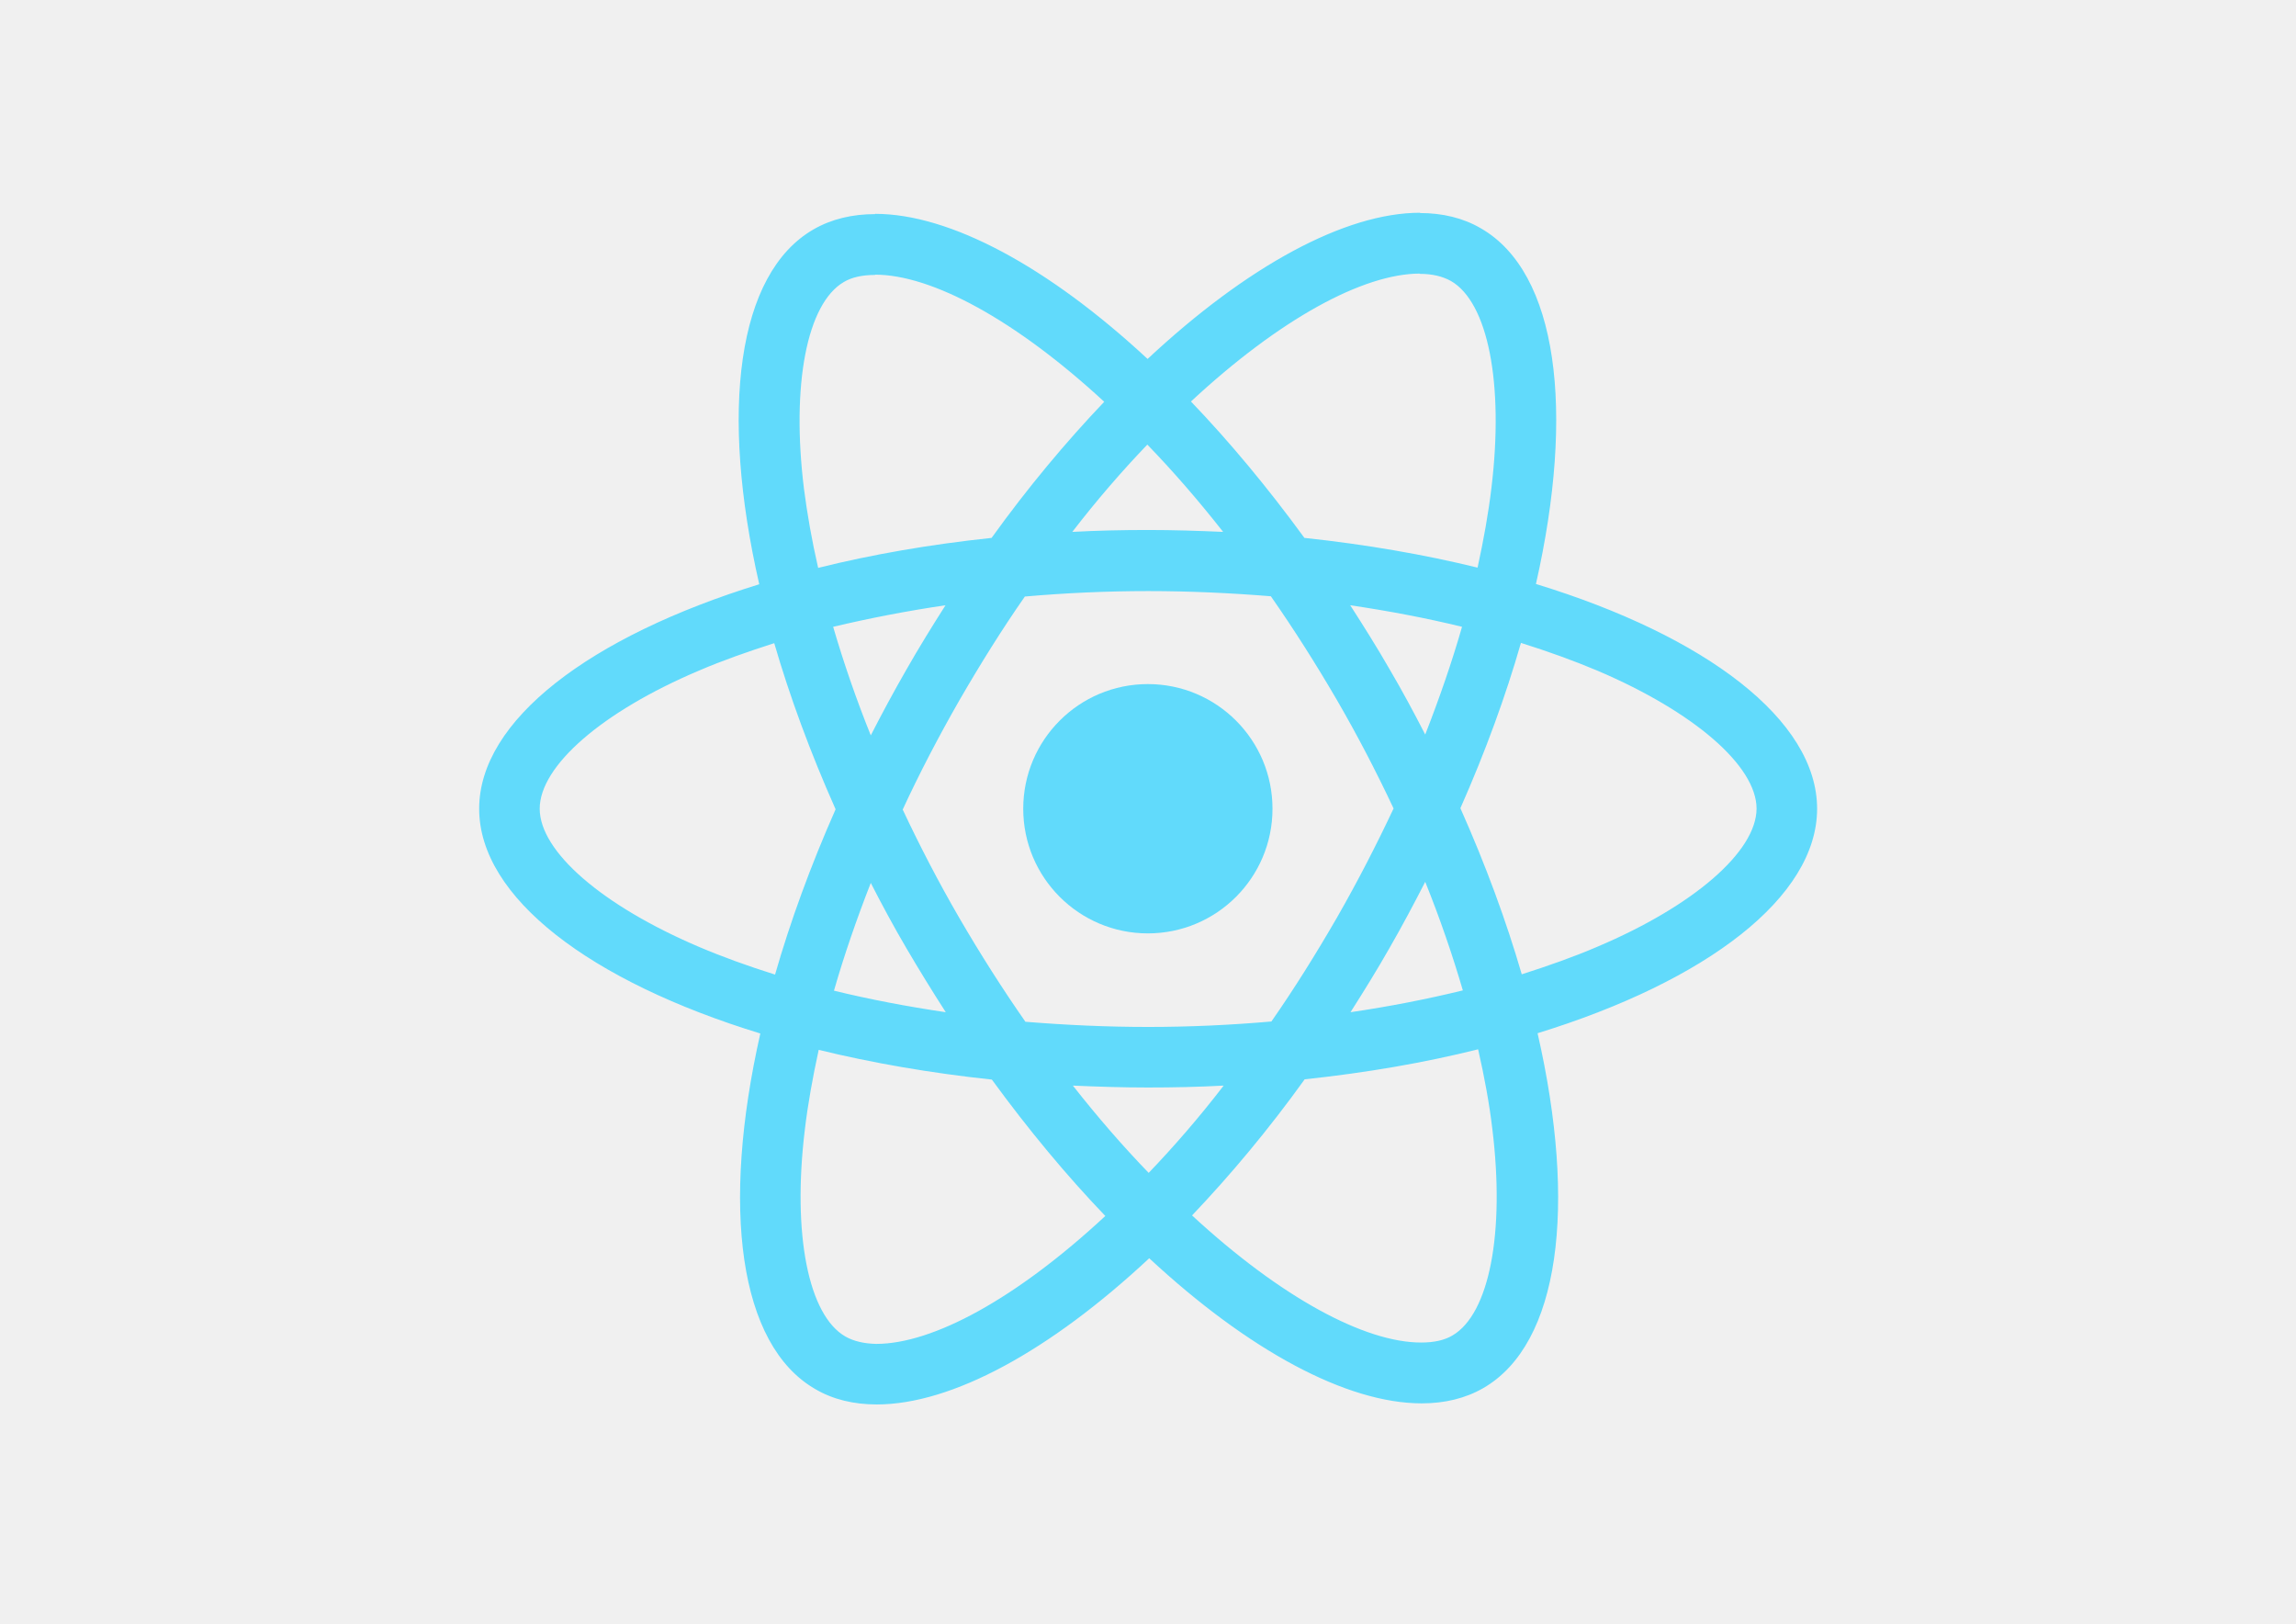
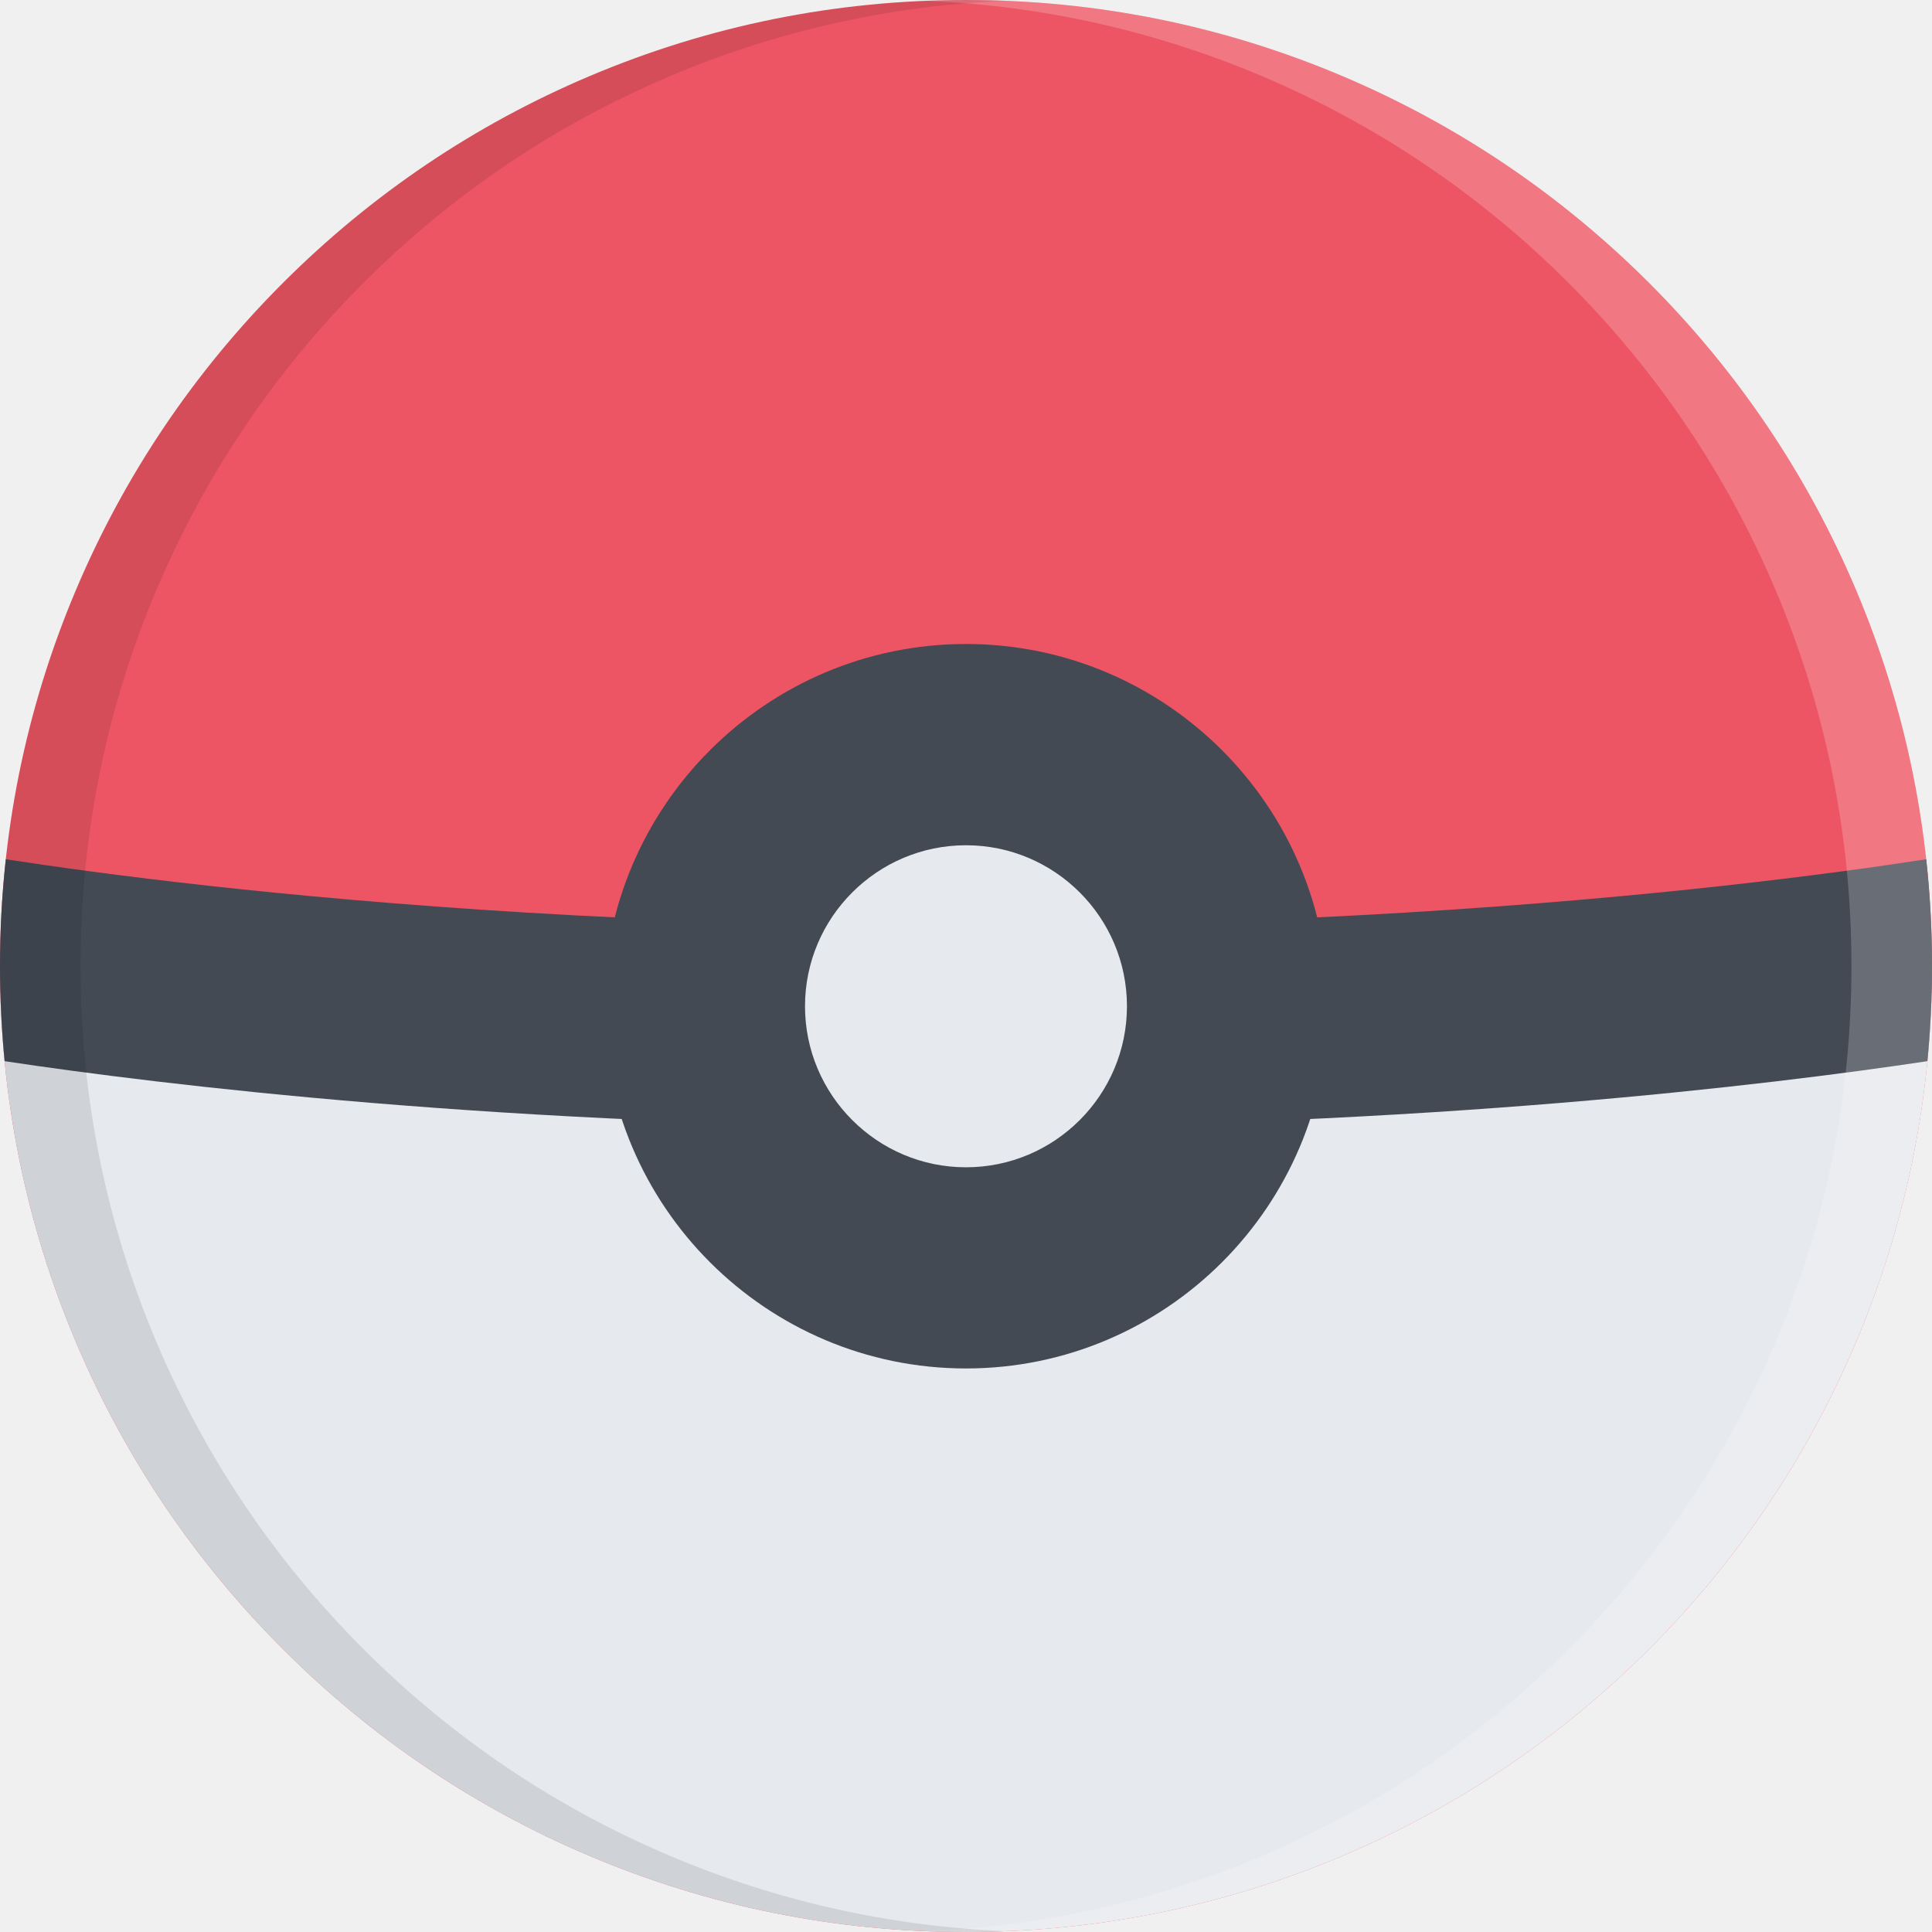
- <svg xmlns="http://www.w3.org/2000/svg" viewBox="0 0 841.9 595.3">
-   <g fill="#61DAFB">
-     <path d="M666.3 296.5c0-32.5-40.7-63.3-103.1-82.4 14.4-63.6 8-114.2-20.2-130.4-6.5-3.8-14.1-5.6-22.4-5.6v22.3c4.6 0 8.3.9 11.4 2.6 13.6 7.8 19.5 37.5 14.9 75.7-1.1 9.4-2.9 19.3-5.1 29.4-19.6-4.8-41-8.5-63.5-10.9-13.5-18.5-27.5-35.3-41.6-50 32.6-30.3 63.2-46.9 84-46.9V78c-27.5 0-63.5 19.6-99.9 53.6-36.4-33.8-72.4-53.2-99.9-53.2v22.3c20.7 0 51.4 16.5 84 46.6-14 14.7-28 31.4-41.3 49.9-22.6 2.4-44 6.1-63.6 11-2.3-10-4-19.7-5.2-29-4.7-38.2 1.1-67.9 14.6-75.8 3-1.8 6.9-2.6 11.5-2.6V78.5c-8.4 0-16 1.8-22.6 5.6-28.1 16.2-34.4 66.7-19.9 130.1-62.2 19.2-102.7 49.9-102.7 82.3 0 32.5 40.7 63.3 103.1 82.4-14.4 63.6-8 114.2 20.2 130.4 6.5 3.8 14.1 5.6 22.5 5.6 27.5 0 63.5-19.6 99.9-53.6 36.4 33.8 72.4 53.2 99.9 53.2 8.4 0 16-1.8 22.6-5.6 28.1-16.2 34.4-66.7 19.9-130.1 62-19.1 102.5-49.9 102.5-82.3zm-130.2-66.7c-3.7 12.9-8.3 26.2-13.5 39.5-4.1-8-8.4-16-13.1-24-4.6-8-9.5-15.8-14.4-23.4 14.2 2.1 27.9 4.7 41 7.9zm-45.8 106.5c-7.8 13.5-15.8 26.3-24.1 38.2-14.9 1.3-30 2-45.2 2-15.1 0-30.2-.7-45-1.9-8.3-11.9-16.4-24.6-24.2-38-7.6-13.1-14.5-26.4-20.8-39.8 6.2-13.4 13.2-26.8 20.7-39.9 7.8-13.5 15.8-26.3 24.1-38.2 14.9-1.3 30-2 45.2-2 15.1 0 30.2.7 45 1.9 8.3 11.9 16.4 24.6 24.2 38 7.6 13.1 14.5 26.4 20.8 39.8-6.3 13.4-13.2 26.8-20.7 39.9zm32.3-13c5.4 13.4 10 26.8 13.8 39.8-13.1 3.2-26.9 5.9-41.2 8 4.9-7.7 9.8-15.6 14.4-23.7 4.6-8 8.9-16.1 13-24.1zM421.2 430c-9.3-9.6-18.6-20.3-27.8-32 9 .4 18.2.7 27.5.7 9.4 0 18.7-.2 27.8-.7-9 11.7-18.3 22.4-27.5 32zm-74.4-58.9c-14.2-2.1-27.9-4.7-41-7.9 3.7-12.9 8.3-26.2 13.5-39.5 4.1 8 8.4 16 13.1 24 4.7 8 9.5 15.8 14.4 23.4zM420.7 163c9.3 9.6 18.6 20.3 27.8 32-9-.4-18.2-.7-27.5-.7-9.4 0-18.7.2-27.8.7 9-11.7 18.3-22.4 27.5-32zm-74 58.9c-4.9 7.7-9.8 15.6-14.4 23.7-4.6 8-8.9 16-13 24-5.4-13.4-10-26.8-13.8-39.8 13.1-3.1 26.9-5.8 41.2-7.9zm-90.5 125.2c-35.4-15.1-58.3-34.9-58.3-50.6 0-15.7 22.9-35.6 58.3-50.6 8.6-3.7 18-7 27.7-10.1 5.7 19.6 13.2 40 22.5 60.9-9.2 20.8-16.6 41.1-22.2 60.6-9.9-3.1-19.3-6.5-28-10.2zM310 490c-13.6-7.8-19.5-37.5-14.9-75.7 1.1-9.4 2.9-19.3 5.1-29.4 19.6 4.8 41 8.5 63.5 10.9 13.5 18.5 27.5 35.3 41.6 50-32.6 30.3-63.2 46.9-84 46.9-4.5-.1-8.3-1-11.3-2.7zm237.2-76.2c4.7 38.2-1.1 67.9-14.6 75.8-3 1.8-6.9 2.6-11.5 2.6-20.7 0-51.4-16.5-84-46.6 14-14.7 28-31.4 41.3-49.9 22.6-2.4 44-6.1 63.6-11 2.3 10.1 4.1 19.8 5.2 29.1zm38.5-66.7c-8.6 3.7-18 7-27.7 10.1-5.7-19.6-13.2-40-22.5-60.9 9.2-20.8 16.6-41.1 22.2-60.6 9.9 3.1 19.3 6.5 28.1 10.2 35.4 15.1 58.3 34.9 58.3 50.6-.1 15.7-23 35.6-58.4 50.6zM320.8 78.4z" />
-     <circle cx="420.9" cy="296.5" r="45.7" />
-     <path d="M520.5 78.1z" />
-   </g>
+ <svg xmlns="http://www.w3.org/2000/svg" height="800px" width="800px" version="1.1" id="Layer_1" viewBox="0 0 511.985 511.985" xml:space="preserve">
+   <path style="fill:#ED5564;" d="M491.859,156.348c-12.891-30.483-31.342-57.865-54.842-81.372  c-23.516-23.5-50.904-41.96-81.373-54.85c-31.56-13.351-65.091-20.125-99.652-20.125c-34.554,0-68.083,6.773-99.645,20.125  c-30.483,12.89-57.865,31.351-81.373,54.85c-23.499,23.507-41.959,50.889-54.85,81.372C6.774,187.91,0,221.44,0,255.993  c0,34.56,6.773,68.091,20.125,99.652c12.89,30.469,31.351,57.857,54.85,81.357c23.507,23.516,50.889,41.967,81.373,54.857  c31.562,13.344,65.091,20.125,99.645,20.125c34.561,0,68.092-6.781,99.652-20.125c30.469-12.891,57.857-31.342,81.373-54.857  c23.5-23.5,41.951-50.889,54.842-81.357c13.344-31.561,20.125-65.092,20.125-99.652C511.984,221.44,505.203,187.91,491.859,156.348z  " />
+   <path style="fill:#E6E9ED;" d="M0.102,263.18c0.875,32.014,7.593,63.092,20.023,92.465c12.89,30.469,31.351,57.857,54.85,81.357  c23.507,23.516,50.889,41.967,81.373,54.857c31.562,13.344,65.091,20.125,99.645,20.125c34.561,0,68.092-6.781,99.652-20.125  c30.469-12.891,57.857-31.342,81.373-54.857c23.5-23.5,41.951-50.889,54.842-81.357c12.438-29.373,19.156-60.451,20.031-92.465  H0.102z" />
+   <path style="fill:#434A54;" d="M510.765,281.211c0.812-8.344,1.219-16.75,1.219-25.218c0-9.516-0.516-18.953-1.531-28.289  c-12.719,1.961-30.984,4.516-53.998,7.054c-43.688,4.82-113.904,10.57-200.463,10.57c-86.552,0-156.776-5.75-200.455-10.57  c-23.022-2.539-41.28-5.093-53.998-7.054C0.516,237.04,0,246.478,0,255.993c0,8.468,0.406,16.875,1.219,25.218  c41.53,6.25,133.027,17.436,254.773,17.436S469.234,287.461,510.765,281.211z" />
+   <path style="fill:#E6E9ED;" d="M309.334,266.656c0,29.459-23.891,53.334-53.342,53.334c-29.452,0-53.334-23.875-53.334-53.334  c0-29.453,23.882-53.327,53.334-53.327C285.443,213.33,309.334,237.204,309.334,266.656z" />
+   <path style="fill:#434A54;" d="M255.992,170.66c-52.936,0-95.997,43.069-95.997,95.997s43.062,95.988,95.997,95.988  s95.996-43.061,95.996-95.988C351.988,213.729,308.928,170.66,255.992,170.66z M255.992,309.335  c-23.522,0-42.663-19.156-42.663-42.678c0-23.523,19.14-42.663,42.663-42.663c23.531,0,42.654,19.14,42.654,42.663  C298.646,290.178,279.523,309.335,255.992,309.335z" />
+   <path style="opacity:0.2;fill:#FFFFFF;enable-background:new    ;" d="M491.859,156.348c-12.891-30.483-31.342-57.865-54.842-81.372  c-23.516-23.5-50.904-41.96-81.373-54.85c-31.56-13.351-65.091-20.125-99.652-20.125c-3.57,0-7.125,0.078-10.664,0.219  c30.789,1.25,60.662,7.93,88.974,19.906c30.498,12.89,57.873,31.351,81.371,54.85c23.5,23.507,41.969,50.889,54.857,81.372  c13.359,31.562,20.109,65.092,20.109,99.646c0,34.56-6.75,68.091-20.109,99.652c-12.889,30.469-31.357,57.857-54.857,81.357  c-23.498,23.516-50.873,41.967-81.371,54.857c-28.312,11.969-58.186,18.656-88.974,19.906c3.539,0.141,7.093,0.219,10.664,0.219  c34.561,0,68.092-6.781,99.652-20.125c30.469-12.891,57.857-31.342,81.373-54.857c23.5-23.5,41.951-50.889,54.842-81.357  c13.344-31.561,20.125-65.092,20.125-99.652C511.984,221.44,505.203,187.91,491.859,156.348z" />
+   <path style="opacity:0.1;enable-background:new    ;" d="M20.125,355.645c12.89,30.469,31.351,57.857,54.85,81.357  c23.507,23.516,50.889,41.967,81.373,54.857c31.562,13.344,65.091,20.125,99.645,20.125c3.57,0,7.125-0.078,10.664-0.219  c-30.789-1.25-60.67-7.938-88.982-19.906c-30.483-12.891-57.857-31.342-81.364-54.857c-23.507-23.5-41.96-50.889-54.858-81.357  c-13.352-31.56-20.117-65.091-20.117-99.652c0-34.554,6.765-68.084,20.116-99.646C54.35,125.864,72.803,98.481,96.31,74.983  c23.507-23.507,50.881-41.968,81.364-54.858c28.312-11.976,58.193-18.656,88.982-19.906c-3.539-0.14-7.094-0.218-10.664-0.218  c-34.554,0-68.083,6.773-99.645,20.125c-30.483,12.89-57.865,31.351-81.373,54.858c-23.499,23.499-41.959,50.881-54.85,81.364  C6.774,187.91,0,221.44,0,255.993C0,290.553,6.774,324.085,20.125,355.645z" />
</svg>
